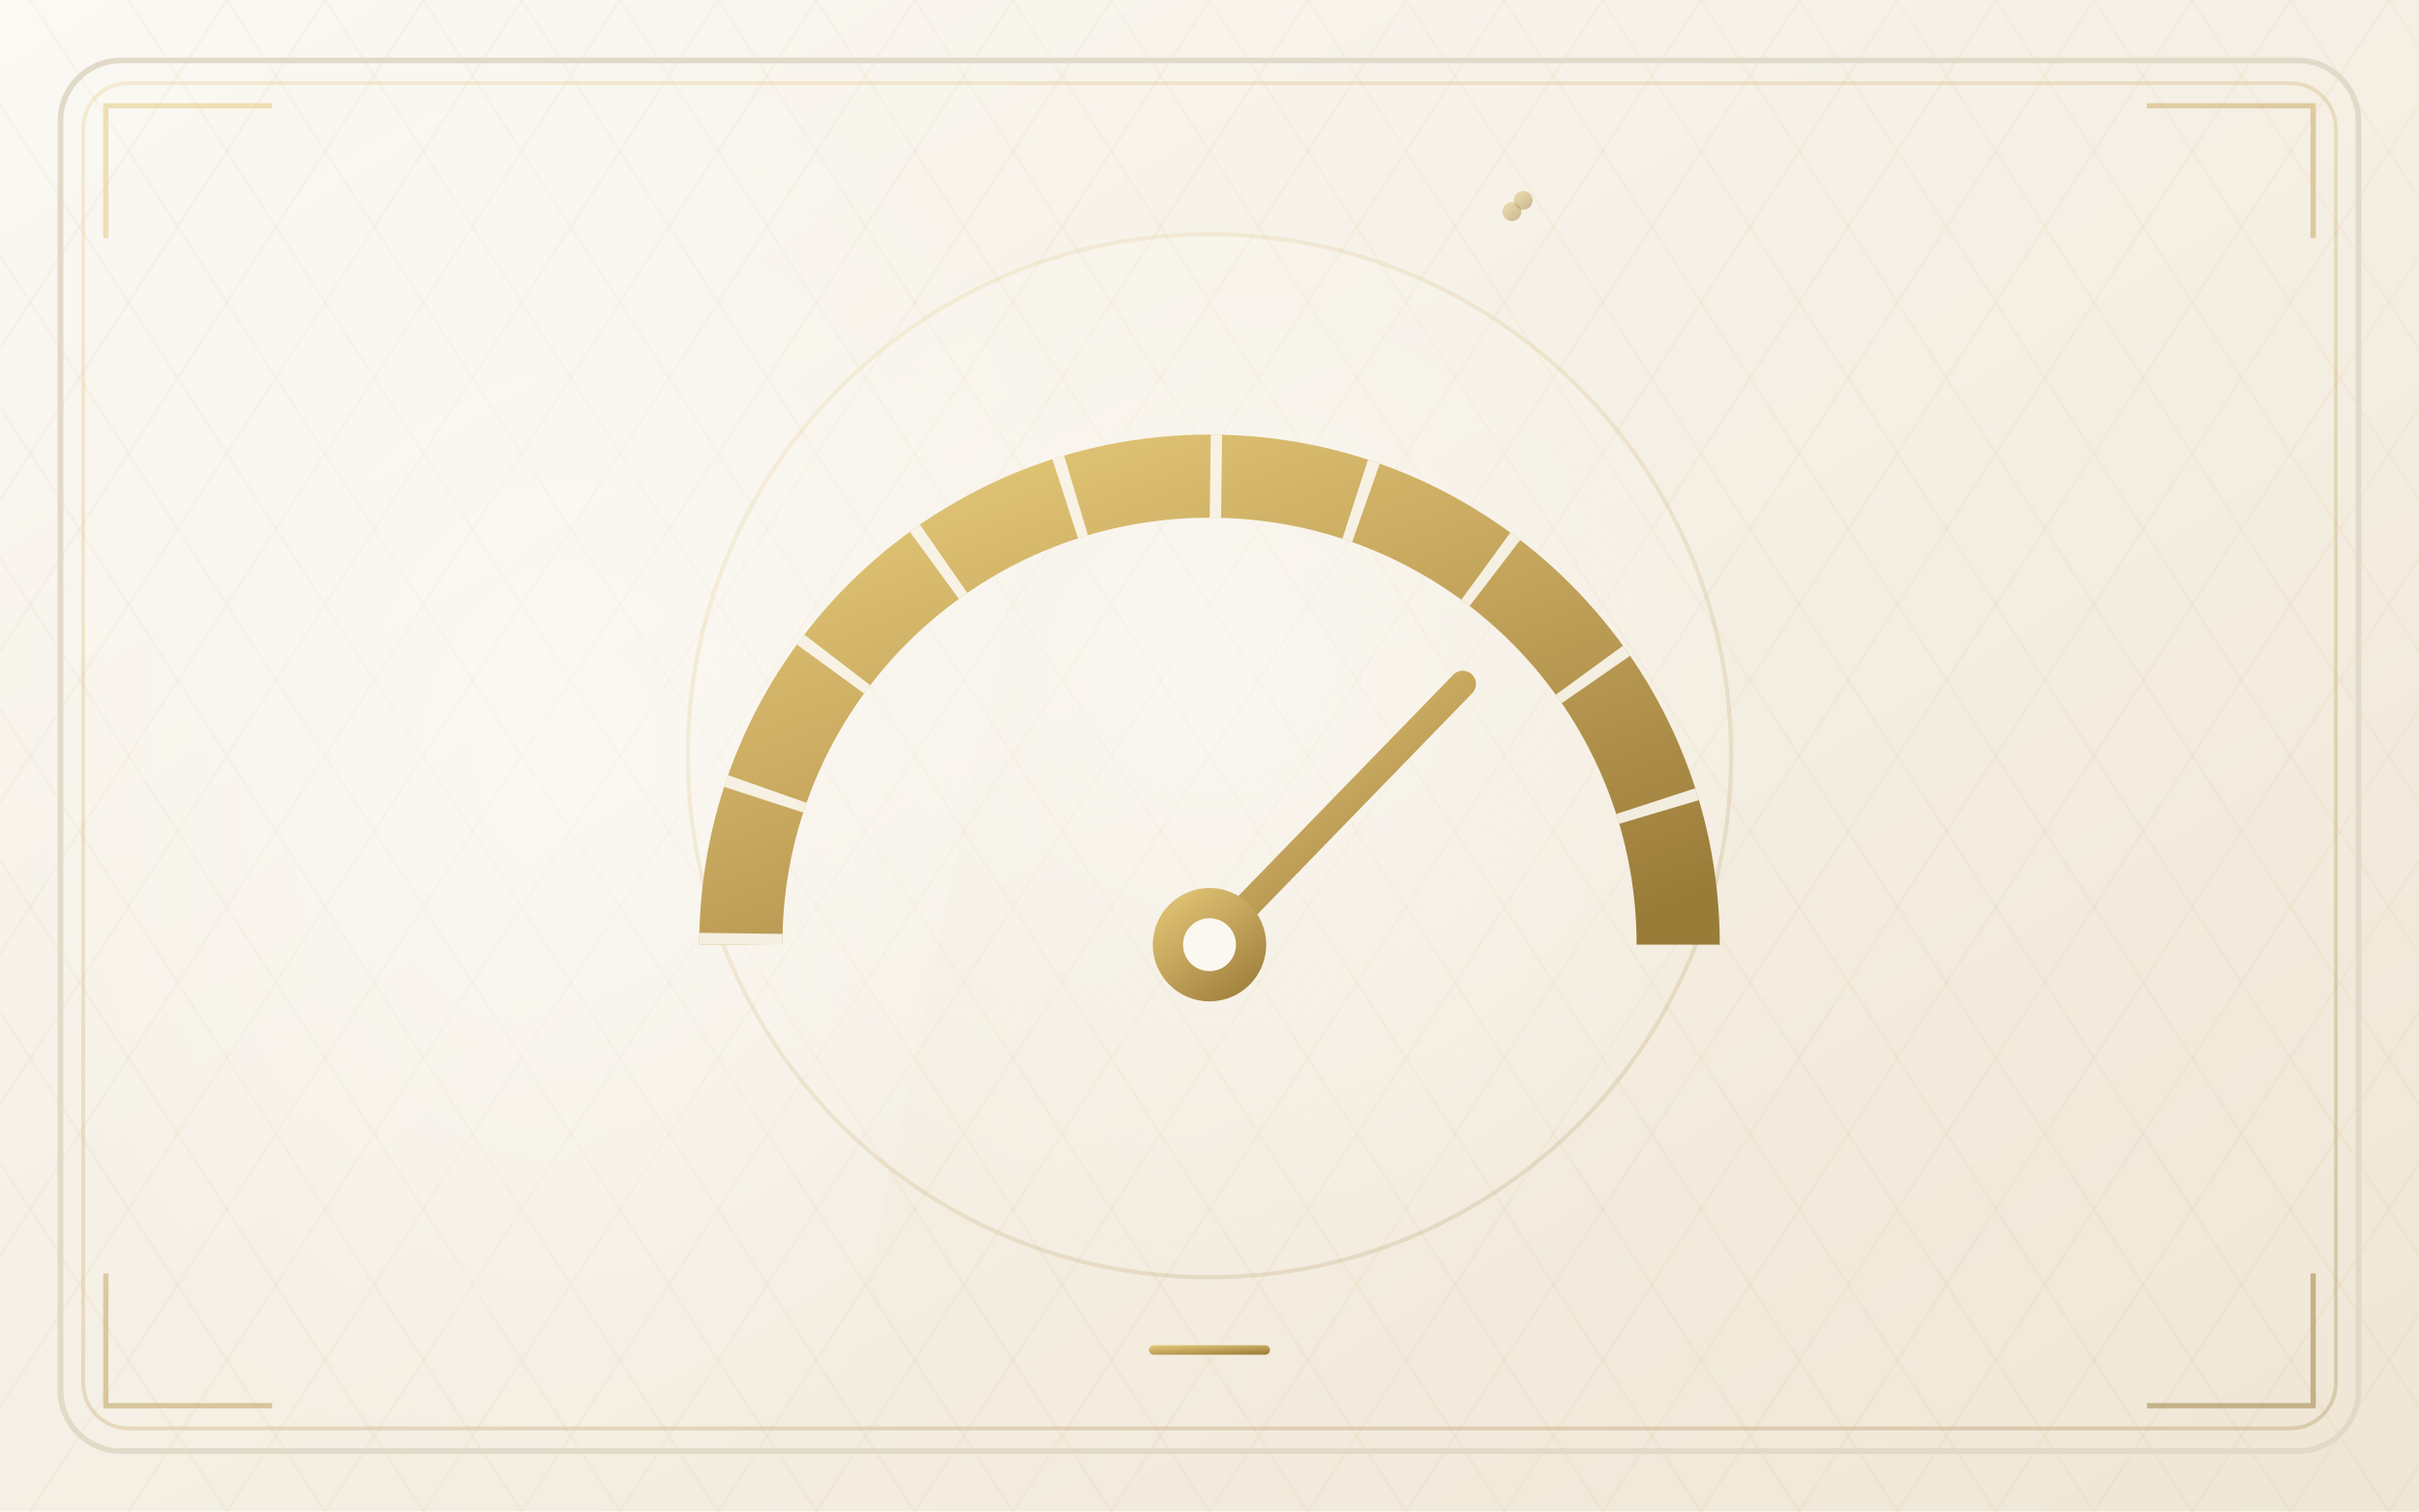
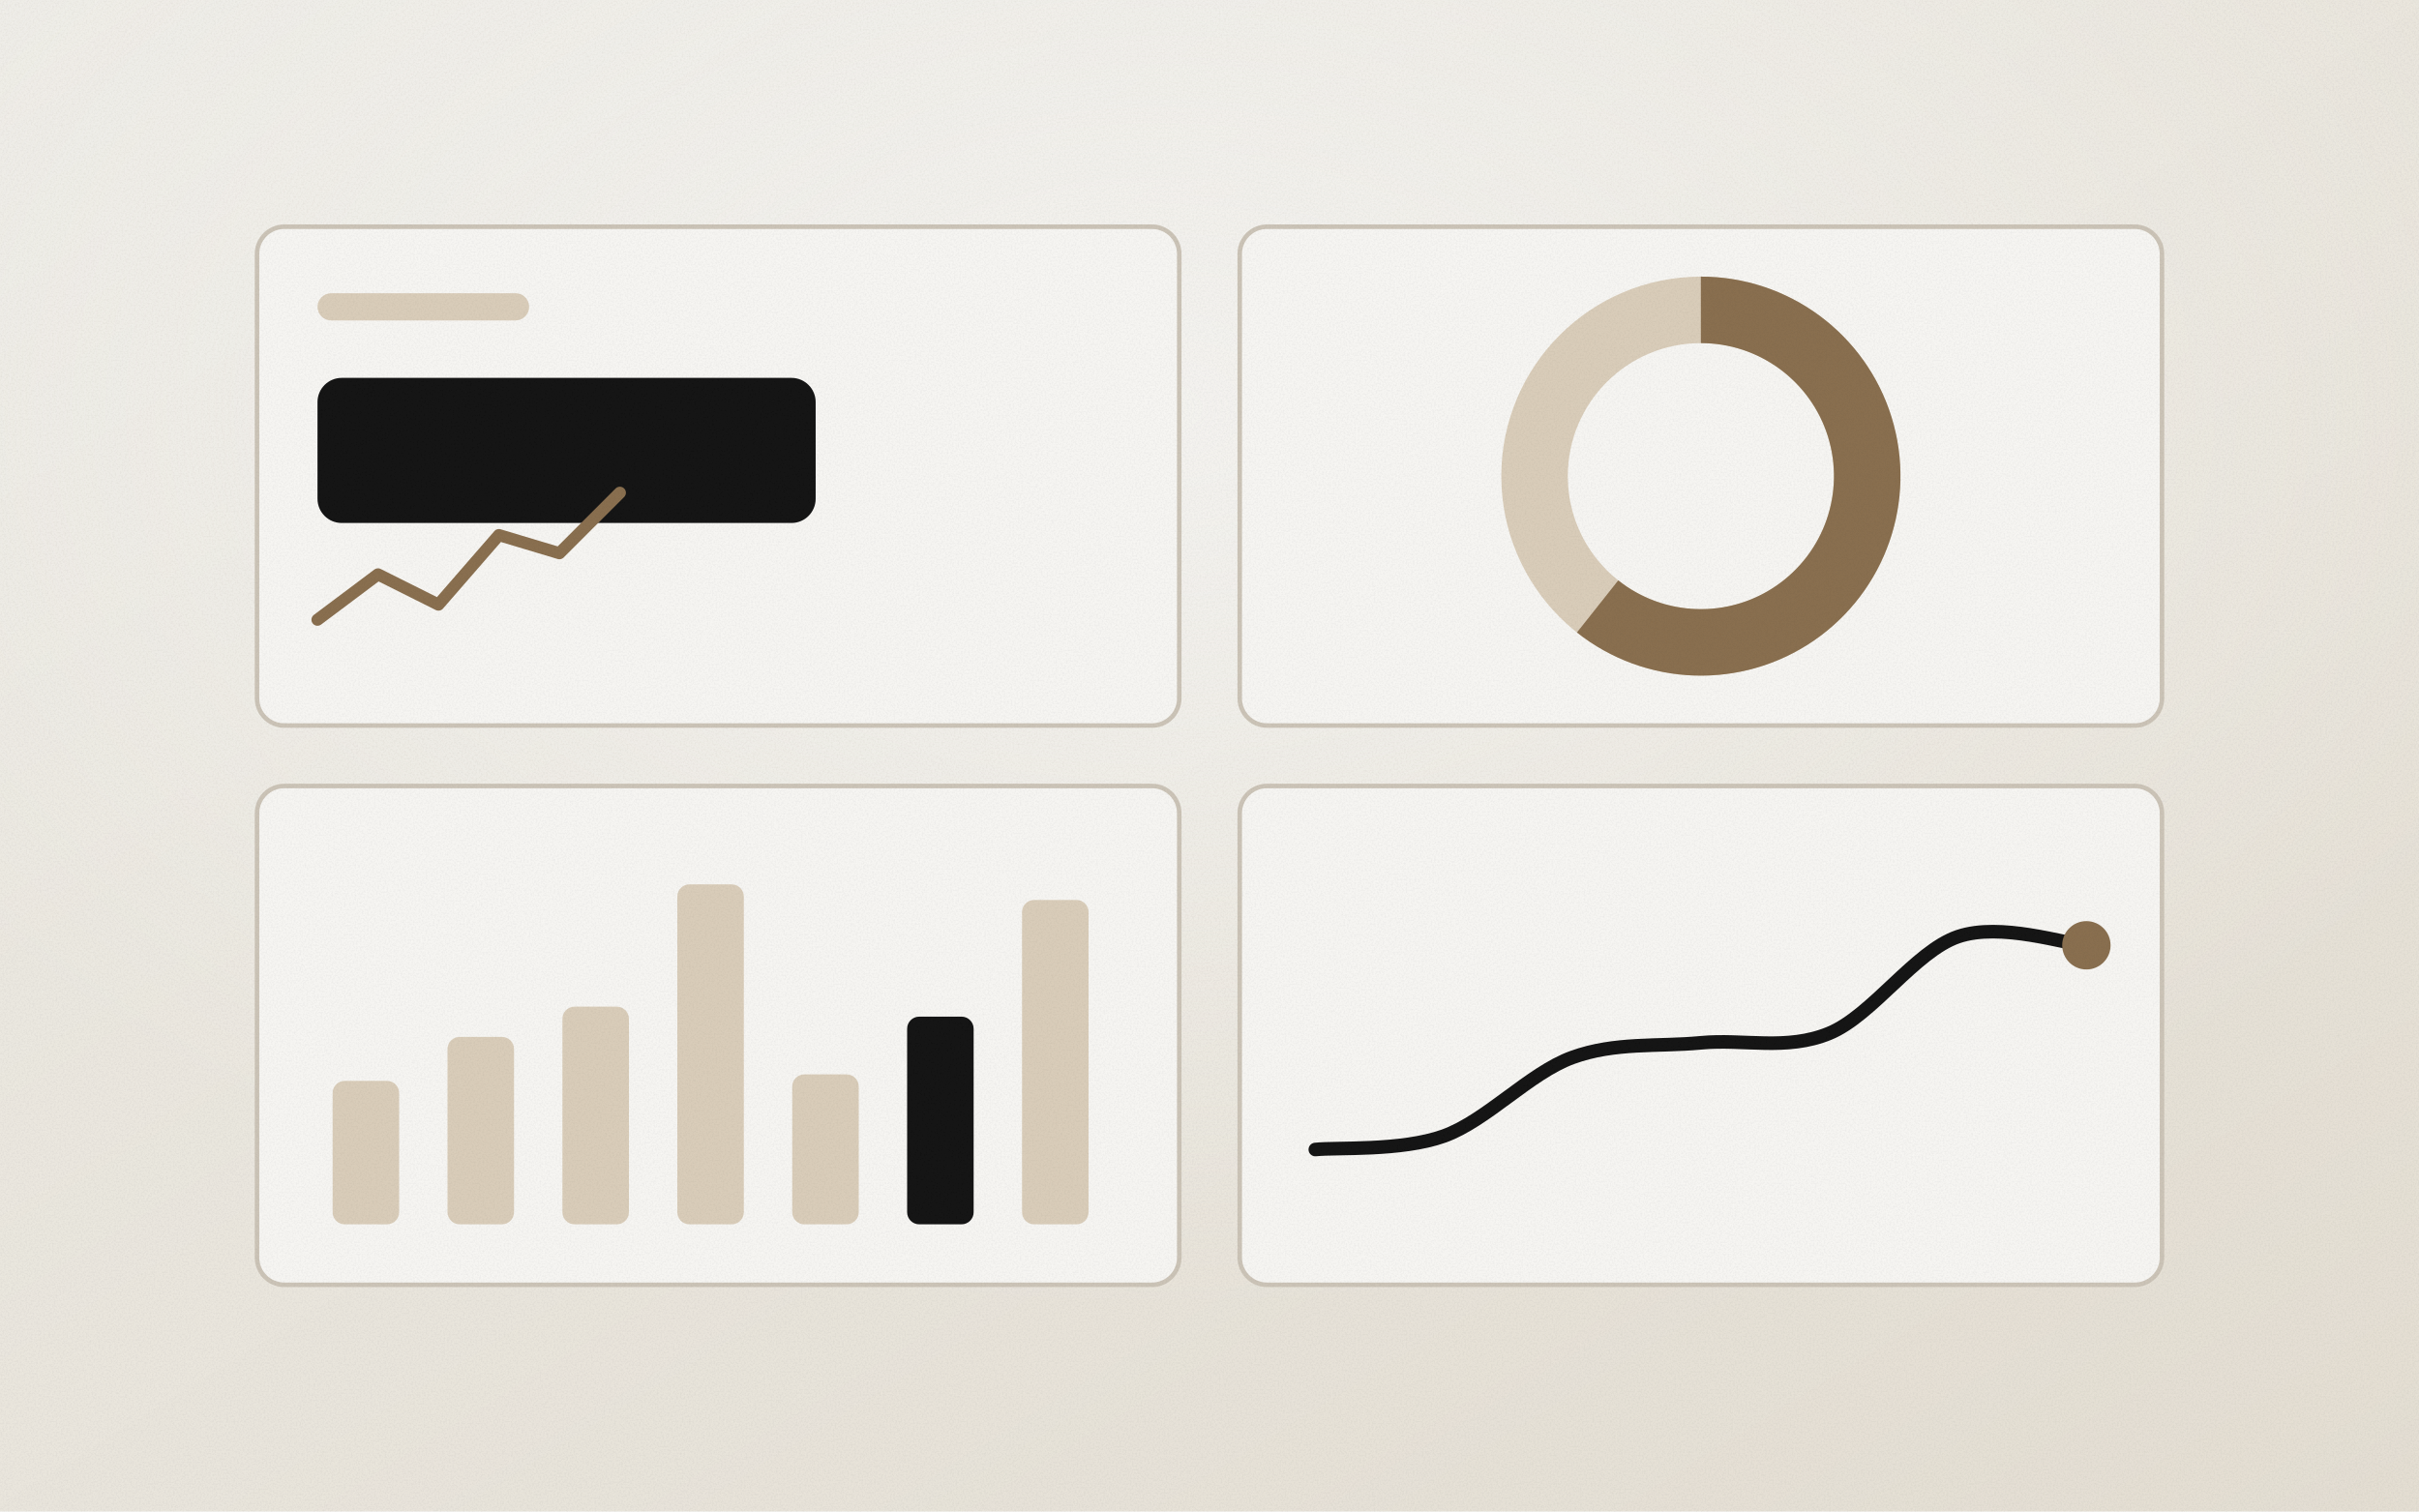
- <svg xmlns="http://www.w3.org/2000/svg" viewBox="0 0 640 400" width="640" height="400">
+ <svg xmlns="http://www.w3.org/2000/svg" viewBox="0 0 1600 1000" width="1600" height="1000">
  <defs>
-     <linearGradient id="bgg" x1="0" y1="0" x2="1" y2="1">
-       <stop offset="0" stop-color="#fbf9f4" />
-       <stop offset="1" stop-color="#efe6d5" />
+     <linearGradient id="bg" x1="0" y1="0" x2="1" y2="1">
+       <stop offset="0" stop-color="#F3F1EB" />
+       <stop offset="1" stop-color="#E8E2D6" />
    </linearGradient>
-     <linearGradient id="gg" x1="0.12" y1="0" x2="0.88" y2="1">
-       <stop offset="0" stop-color="#e3c777" />
-       <stop offset="0.5" stop-color="#c2a25a" />
-       <stop offset="1" stop-color="#9a7c39" />
+     <radialGradient id="glow" cx="0.48" cy="0.27" r="0.6">
+       <stop offset="0" stop-color="#FBFAF7" stop-opacity="0.85" />
+       <stop offset="1" stop-color="#FBFAF7" stop-opacity="0" />
+     </radialGradient>
+     <linearGradient id="fade" x1="0" y1="0" x2="0" y2="1">
+       <stop offset="0" stop-color="#8A6F4E" stop-opacity="0.28" />
+       <stop offset="1" stop-color="#8A6F4E" stop-opacity="0" />
    </linearGradient>
-     <linearGradient id="tg" x1="0" y1="0" x2="1" y2="1">
-       <stop offset="0" stop-color="#c9a45f" />
-       <stop offset="1" stop-color="#b9933f" />
-     </linearGradient>
-     <radialGradient id="duo" cx="0.5" cy="0.5" r="0.5">
-       <stop offset="0" stop-color="#ffffff" stop-opacity="0.5" />
-       <stop offset="1" stop-color="#ffffff" stop-opacity="0" />
-     </radialGradient>
-     <radialGradient id="med" cx="0.5" cy="0.42" r="0.62">
-       <stop offset="0" stop-color="#ffffff" stop-opacity="0.5" />
-       <stop offset="0.75" stop-color="#fbf7ee" stop-opacity="0.18" />
-       <stop offset="1" stop-color="#fbf7ee" stop-opacity="0" />
-     </radialGradient>
+     <filter id="grain" x="0" y="0" width="100%" height="100%">
+       <feTurbulence type="fractalNoise" baseFrequency="0.85" numOctaves="2" stitchTiles="stitch" />
+       <feColorMatrix values="0 0 0 0 0.07  0 0 0 0 0.07  0 0 0 0 0.07  0 0 0 0.09 0" />
+     </filter>
  </defs>
-   <rect width="640" height="400" fill="url(#bgg)" />
-   <line x1="-200" y1="0" x2="60" y2="400" stroke="url(#tg)" stroke-width="0.8" opacity="0.06" />
-   <line x1="60" y1="0" x2="-200" y2="400" stroke="url(#tg)" stroke-width="0.8" opacity="0.06" />
-   <line x1="-174" y1="0" x2="86" y2="400" stroke="url(#tg)" stroke-width="0.8" opacity="0.06" />
-   <line x1="86" y1="0" x2="-174" y2="400" stroke="url(#tg)" stroke-width="0.8" opacity="0.06" />
-   <line x1="-148" y1="0" x2="112" y2="400" stroke="url(#tg)" stroke-width="0.8" opacity="0.06" />
-   <line x1="112" y1="0" x2="-148" y2="400" stroke="url(#tg)" stroke-width="0.8" opacity="0.06" />
-   <line x1="-122" y1="0" x2="138" y2="400" stroke="url(#tg)" stroke-width="0.8" opacity="0.06" />
-   <line x1="138" y1="0" x2="-122" y2="400" stroke="url(#tg)" stroke-width="0.8" opacity="0.06" />
-   <line x1="-96" y1="0" x2="164" y2="400" stroke="url(#tg)" stroke-width="0.8" opacity="0.06" />
-   <line x1="164" y1="0" x2="-96" y2="400" stroke="url(#tg)" stroke-width="0.8" opacity="0.06" />
-   <line x1="-70" y1="0" x2="190" y2="400" stroke="url(#tg)" stroke-width="0.8" opacity="0.06" />
-   <line x1="190" y1="0" x2="-70" y2="400" stroke="url(#tg)" stroke-width="0.8" opacity="0.06" />
-   <line x1="-44" y1="0" x2="216" y2="400" stroke="url(#tg)" stroke-width="0.8" opacity="0.06" />
-   <line x1="216" y1="0" x2="-44" y2="400" stroke="url(#tg)" stroke-width="0.8" opacity="0.06" />
-   <line x1="-18" y1="0" x2="242" y2="400" stroke="url(#tg)" stroke-width="0.8" opacity="0.06" />
-   <line x1="242" y1="0" x2="-18" y2="400" stroke="url(#tg)" stroke-width="0.8" opacity="0.06" />
-   <line x1="8" y1="0" x2="268" y2="400" stroke="url(#tg)" stroke-width="0.8" opacity="0.06" />
-   <line x1="268" y1="0" x2="8" y2="400" stroke="url(#tg)" stroke-width="0.8" opacity="0.06" />
-   <line x1="34" y1="0" x2="294" y2="400" stroke="url(#tg)" stroke-width="0.8" opacity="0.06" />
-   <line x1="294" y1="0" x2="34" y2="400" stroke="url(#tg)" stroke-width="0.8" opacity="0.06" />
-   <line x1="60" y1="0" x2="320" y2="400" stroke="url(#tg)" stroke-width="0.8" opacity="0.06" />
-   <line x1="320" y1="0" x2="60" y2="400" stroke="url(#tg)" stroke-width="0.8" opacity="0.06" />
-   <line x1="86" y1="0" x2="346" y2="400" stroke="url(#tg)" stroke-width="0.8" opacity="0.06" />
-   <line x1="346" y1="0" x2="86" y2="400" stroke="url(#tg)" stroke-width="0.8" opacity="0.06" />
-   <line x1="112" y1="0" x2="372" y2="400" stroke="url(#tg)" stroke-width="0.8" opacity="0.06" />
-   <line x1="372" y1="0" x2="112" y2="400" stroke="url(#tg)" stroke-width="0.8" opacity="0.06" />
-   <line x1="138" y1="0" x2="398" y2="400" stroke="url(#tg)" stroke-width="0.8" opacity="0.06" />
-   <line x1="398" y1="0" x2="138" y2="400" stroke="url(#tg)" stroke-width="0.8" opacity="0.06" />
-   <line x1="164" y1="0" x2="424" y2="400" stroke="url(#tg)" stroke-width="0.8" opacity="0.06" />
-   <line x1="424" y1="0" x2="164" y2="400" stroke="url(#tg)" stroke-width="0.8" opacity="0.06" />
-   <line x1="190" y1="0" x2="450" y2="400" stroke="url(#tg)" stroke-width="0.8" opacity="0.06" />
-   <line x1="450" y1="0" x2="190" y2="400" stroke="url(#tg)" stroke-width="0.8" opacity="0.06" />
-   <line x1="216" y1="0" x2="476" y2="400" stroke="url(#tg)" stroke-width="0.8" opacity="0.06" />
-   <line x1="476" y1="0" x2="216" y2="400" stroke="url(#tg)" stroke-width="0.8" opacity="0.06" />
-   <line x1="242" y1="0" x2="502" y2="400" stroke="url(#tg)" stroke-width="0.8" opacity="0.06" />
-   <line x1="502" y1="0" x2="242" y2="400" stroke="url(#tg)" stroke-width="0.8" opacity="0.06" />
-   <line x1="268" y1="0" x2="528" y2="400" stroke="url(#tg)" stroke-width="0.8" opacity="0.06" />
-   <line x1="528" y1="0" x2="268" y2="400" stroke="url(#tg)" stroke-width="0.8" opacity="0.06" />
-   <line x1="294" y1="0" x2="554" y2="400" stroke="url(#tg)" stroke-width="0.8" opacity="0.06" />
-   <line x1="554" y1="0" x2="294" y2="400" stroke="url(#tg)" stroke-width="0.8" opacity="0.06" />
-   <line x1="320" y1="0" x2="580" y2="400" stroke="url(#tg)" stroke-width="0.8" opacity="0.06" />
-   <line x1="580" y1="0" x2="320" y2="400" stroke="url(#tg)" stroke-width="0.8" opacity="0.06" />
-   <line x1="346" y1="0" x2="606" y2="400" stroke="url(#tg)" stroke-width="0.8" opacity="0.06" />
-   <line x1="606" y1="0" x2="346" y2="400" stroke="url(#tg)" stroke-width="0.8" opacity="0.06" />
-   <line x1="372" y1="0" x2="632" y2="400" stroke="url(#tg)" stroke-width="0.8" opacity="0.06" />
-   <line x1="632" y1="0" x2="372" y2="400" stroke="url(#tg)" stroke-width="0.8" opacity="0.06" />
-   <line x1="398" y1="0" x2="658" y2="400" stroke="url(#tg)" stroke-width="0.8" opacity="0.06" />
-   <line x1="658" y1="0" x2="398" y2="400" stroke="url(#tg)" stroke-width="0.8" opacity="0.06" />
-   <line x1="424" y1="0" x2="684" y2="400" stroke="url(#tg)" stroke-width="0.8" opacity="0.06" />
-   <line x1="684" y1="0" x2="424" y2="400" stroke="url(#tg)" stroke-width="0.8" opacity="0.06" />
-   <line x1="450" y1="0" x2="710" y2="400" stroke="url(#tg)" stroke-width="0.8" opacity="0.06" />
-   <line x1="710" y1="0" x2="450" y2="400" stroke="url(#tg)" stroke-width="0.8" opacity="0.06" />
-   <line x1="476" y1="0" x2="736" y2="400" stroke="url(#tg)" stroke-width="0.8" opacity="0.06" />
-   <line x1="736" y1="0" x2="476" y2="400" stroke="url(#tg)" stroke-width="0.8" opacity="0.06" />
-   <line x1="502" y1="0" x2="762" y2="400" stroke="url(#tg)" stroke-width="0.8" opacity="0.06" />
-   <line x1="762" y1="0" x2="502" y2="400" stroke="url(#tg)" stroke-width="0.8" opacity="0.06" />
-   <line x1="528" y1="0" x2="788" y2="400" stroke="url(#tg)" stroke-width="0.8" opacity="0.06" />
-   <line x1="788" y1="0" x2="528" y2="400" stroke="url(#tg)" stroke-width="0.8" opacity="0.06" />
-   <line x1="554" y1="0" x2="814" y2="400" stroke="url(#tg)" stroke-width="0.8" opacity="0.06" />
-   <line x1="814" y1="0" x2="554" y2="400" stroke="url(#tg)" stroke-width="0.8" opacity="0.06" />
-   <line x1="580" y1="0" x2="840" y2="400" stroke="url(#tg)" stroke-width="0.8" opacity="0.06" />
-   <line x1="840" y1="0" x2="580" y2="400" stroke="url(#tg)" stroke-width="0.8" opacity="0.06" />
-   <line x1="606" y1="0" x2="866" y2="400" stroke="url(#tg)" stroke-width="0.8" opacity="0.06" />
-   <line x1="866" y1="0" x2="606" y2="400" stroke="url(#tg)" stroke-width="0.8" opacity="0.06" />
-   <line x1="632" y1="0" x2="892" y2="400" stroke="url(#tg)" stroke-width="0.8" opacity="0.06" />
-   <line x1="892" y1="0" x2="632" y2="400" stroke="url(#tg)" stroke-width="0.8" opacity="0.06" />
-   <line x1="658" y1="0" x2="918" y2="400" stroke="url(#tg)" stroke-width="0.8" opacity="0.06" />
-   <line x1="918" y1="0" x2="658" y2="400" stroke="url(#tg)" stroke-width="0.8" opacity="0.06" />
-   <line x1="684" y1="0" x2="944" y2="400" stroke="url(#tg)" stroke-width="0.8" opacity="0.06" />
-   <line x1="944" y1="0" x2="684" y2="400" stroke="url(#tg)" stroke-width="0.8" opacity="0.06" />
-   <path d="M0 0 H300 L217 400 H0 Z" fill="url(#duo)" />
-   <circle cx="320" cy="200" r="138" fill="url(#med)" />
-   <circle cx="320" cy="200" r="138" fill="none" stroke="url(#gg)" stroke-width="1.1" opacity="0.18" />
-   <g>
-     <path d="M196 250 A124 124 0 0 1 444 250" fill="none" stroke="url(#gg)" stroke-width="22" />
-     <path d="M196 250 A124 124 0 0 1 444 250" fill="none" stroke="#fbf8f1" stroke-width="22" stroke-dasharray="3 36" opacity="0.9" />
-     <path d="M320 250 L387 181" stroke="url(#gg)" stroke-width="7" stroke-linecap="round" />
-     <circle cx="320" cy="250" r="15" fill="url(#gg)" />
-     <circle cx="320" cy="250" r="7" fill="#fbf8f1" />
-   </g>
-   <circle cx="403" cy="53" r="2.5" fill="url(#gg)" opacity="0.5" />
-   <circle cx="400" cy="56" r="2.5" fill="url(#gg)" opacity="0.5" />
-   <rect x="16" y="16" width="608" height="368" fill="none" stroke="#e2dac9" stroke-width="1.5" rx="16" />
-   <rect x="22" y="22" width="596" height="356" fill="none" stroke="url(#gg)" stroke-width="1" rx="12" opacity="0.28" />
-   <path d="M28 63 V28 H72 M568 28 H612 V63 M612 337 V372 H568 M72 372 H28 V337" fill="none" stroke="url(#gg)" stroke-width="1.4" opacity="0.5" />
-   <rect x="304" y="356" width="32" height="2.5" rx="1.25" fill="url(#gg)" />
+   <rect width="1600" height="1000" fill="url(#bg)" />
+   <rect width="1600" height="1000" fill="url(#glow)" />
+   <rect x="170" y="150" width="610" height="330" rx="18" fill="#FBFAF7" stroke="#CFC7BA" stroke-width="3" />
+   <rect x="820" y="150" width="610" height="330" rx="18" fill="#FBFAF7" stroke="#CFC7BA" stroke-width="3" />
+   <rect x="170" y="520" width="610" height="330" rx="18" fill="#FBFAF7" stroke="#CFC7BA" stroke-width="3" />
+   <rect x="820" y="520" width="610" height="330" rx="18" fill="#FBFAF7" stroke="#CFC7BA" stroke-width="3" />
+   <rect x="210" y="194" width="140" height="18" rx="9" fill="#DDD0BC" />
+   <rect x="210" y="250" width="329.5" height="96" rx="16" fill="#121212" />
+   <path d="M210 410 l40 -30 l40 20 l40 -46 l40 12 l40 -40" fill="none" stroke="#8A6F4E" stroke-width="8" stroke-linecap="round" stroke-linejoin="round" />
+   <circle cx="1125" cy="315" r="110" fill="none" stroke="#DDD0BC" stroke-width="44" />
+   <path d="M1125 205 A110 110 0 1 1 1056.7 401.2" fill="none" stroke="#8A6F4E" stroke-width="44" />
+   <rect x="220" y="715.1" width="44" height="94.9" rx="8" fill="#DDD0BC" />
+   <rect x="296" y="686" width="44" height="124" rx="8" fill="#DDD0BC" />
+   <rect x="372" y="666" width="44" height="144" rx="8" fill="#DDD0BC" />
+   <rect x="448" y="585.1" width="44" height="224.9" rx="8" fill="#DDD0BC" />
+   <rect x="524" y="710.8" width="44" height="99.2" rx="8" fill="#DDD0BC" />
+   <rect x="600" y="672.6" width="44" height="137.4" rx="8" fill="#121212" />
+   <rect x="676" y="595.4" width="44" height="214.6" rx="8" fill="#DDD0BC" />
+   <path d="M870 760.5 C884.2 759 926.7 761.7 955 751.6 C983.3 741.4 1011.7 709.9 1040 699.6 C1068.3 689.3 1096.7 692.6 1125 689.9 C1153.3 687.2 1181.7 695.3 1210 683.6 C1238.3 671.9 1266.7 629.4 1295 619.7 C1323.3 610 1365.8 624.5 1380 625.4" fill="none" stroke="#121212" stroke-width="9" stroke-linecap="round" />
+   <circle cx="1380" cy="625.4" r="16" fill="#8A6F4E" />
+   <rect width="1600" height="1000" filter="url(#grain)" />
</svg>
